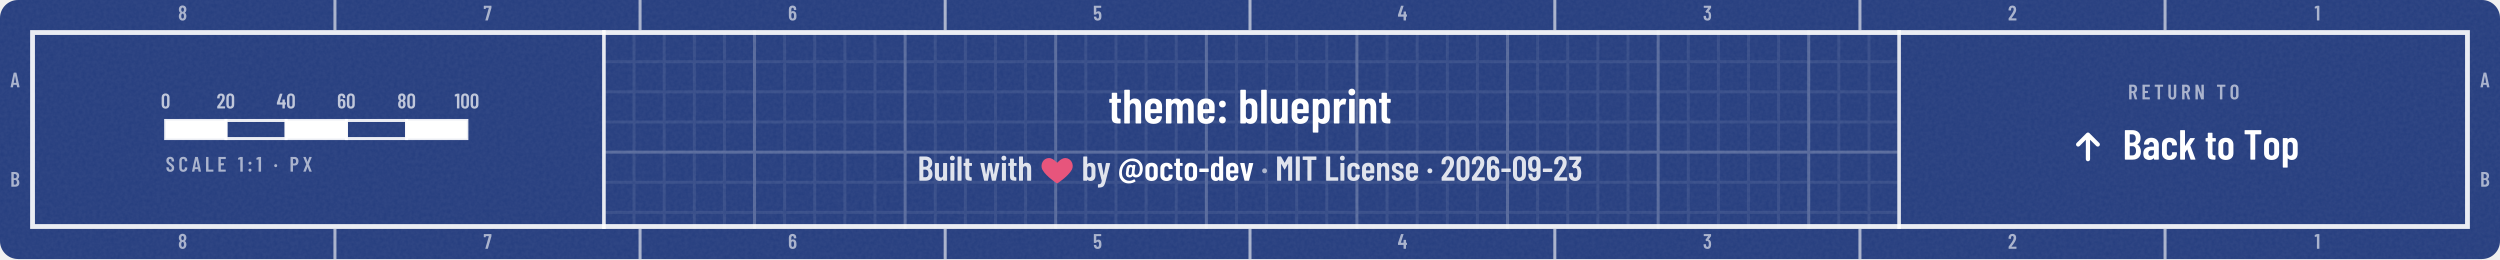
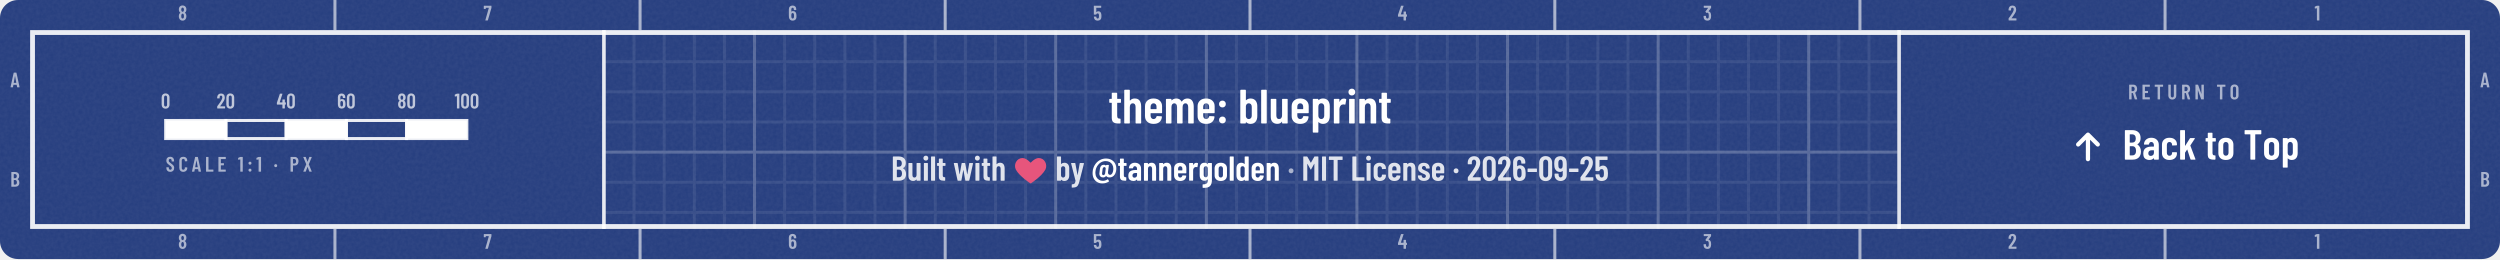
<svg xmlns="http://www.w3.org/2000/svg" width="830" height="86" viewBox="0 0 830 86" role="img" aria-labelledby="t d">
  <defs>
    <clipPath id="kc1">
      <rect x="0" y="0" width="830" height="86" rx="6" />
    </clipPath>
    <filter id="kn2" x="0" y="0" width="100%" height="100%">
      <feTurbulence type="fractalNoise" baseFrequency=".85" numOctaves="2" stitchTiles="stitch" />
      <feColorMatrix values="0 0 0 0 1 0 0 0 0 1 0 0 0 0 1 0 0 0 0.06 0" />
    </filter>
    <pattern id="kp3" width="10" height="10" patternUnits="userSpaceOnUse">
      <path d="M10 .5H.5V10" fill="none" stroke="#FFFFFF" stroke-opacity="0.075" />
    </pattern>
    <pattern id="kp4" width="50" height="50" patternUnits="userSpaceOnUse">
      <path d="M50 .5H.5V50" fill="none" stroke="#FFFFFF" stroke-opacity="0.16" />
    </pattern>
    <clipPath id="kc5">
      <path clip-rule="evenodd" d="M10 10h810v66h-810zM10 10h190v66h-190zM630 10h190v66h-190z" />
    </clipPath>
    <path id="m45" d="M27 263V339Q27 344 30 348Q34 351 39 351H286Q291 351 294 348Q298 344 298 339V263Q298 258 294 254Q291 251 286 251H39Q34 251 30 254Q27 258 27 263Z" />
    <path id="m48" d="M38 183V517Q38 604 89 658Q140 711 224 711Q309 711 360 658Q412 604 412 517V183Q412 96 360 42Q309 -11 224 -11Q140 -11 89 42Q38 96 38 183ZM296 176V524Q296 563 276 586Q257 610 224 610Q192 610 173 586Q154 563 154 524V176Q154 137 173 114Q192 90 224 90Q257 90 276 114Q296 137 296 176Z" />
    <path id="m49" d="M122 700H218Q223 700 226 696Q230 693 230 688V12Q230 7 226 4Q223 0 218 0H126Q121 0 118 4Q114 7 114 12V576Q114 578 112 580Q111 582 109 581L27 565H24Q13 565 13 576L10 643Q10 653 18 657L107 697Q114 700 122 700Z" />
    <path id="m50" d="M173 100H392Q397 100 400 96Q404 93 404 88V12Q404 7 400 4Q397 0 392 0H43Q38 0 34 4Q31 7 31 12V92Q31 101 36 107L75 160Q114 212 152 266Q189 320 215 363Q273 459 273 522Q273 562 256 585Q238 608 209 608Q180 608 163 586Q146 563 147 526V487Q147 482 144 478Q140 475 135 475H41Q36 475 32 478Q29 482 29 487V530Q33 610 84 659Q134 708 214 708Q293 708 342 656Q390 605 390 521Q390 471 373 422Q356 373 319 317Q294 277 260 229Q225 181 214 166Q184 126 170 106Q168 104 169 102Q170 100 173 100Z" />
    <path id="m51" d="M387 218Q387 169 380 134Q368 66 326 29Q283 -8 210 -8Q134 -8 86 32Q38 73 32 143Q30 165 28 207Q28 219 40 219H132Q144 219 144 207Q146 173 148 156Q153 125 169 108Q185 92 210 92Q234 92 250 108Q266 123 271 152Q276 182 276 230Q276 281 269 315Q263 341 248 355Q233 369 210 369Q195 369 183 360Q177 356 174 356Q172 356 166 360L119 408Q115 412 115 417Q115 421 118 425L243 595Q245 597 244 599Q242 601 239 601H49Q44 601 40 604Q37 608 37 613V688Q37 693 40 696Q44 700 49 700H373Q378 700 382 696Q385 693 385 688V609Q385 602 380 594L266 438Q262 432 268 431Q309 426 338 392Q368 358 378 307Q387 267 387 218Z" />
    <path id="m52" d="M443 275V194Q443 189 440 186Q436 182 431 182H401Q396 182 396 177V12Q396 7 392 4Q389 0 384 0H292Q287 0 284 4Q280 7 280 12V177Q280 182 275 182H29Q24 182 20 186Q17 189 17 194V259Q17 268 19 274L158 690Q161 700 171 700H271Q277 700 280 696Q283 693 281 686L153 293Q152 287 157 287H275Q280 287 280 292V412Q280 417 284 420Q287 424 292 424H384Q389 424 392 420Q396 417 396 412V292Q396 287 401 287H431Q436 287 440 284Q443 280 443 275Z" />
    <path id="m53" d="M400 216Q400 175 396 146Q391 72 344 32Q297 -8 219 -8Q145 -8 99 30Q53 68 43 144L40 172Q40 184 52 184H144Q156 184 157 172Q157 166 159 154Q171 92 219 92Q244 92 260 108Q275 124 280 153Q284 178 284 217Q284 254 278 281Q273 307 258 322Q242 336 219 336Q171 336 157 290Q154 279 144 279H51Q46 279 42 282Q39 286 39 291V688Q39 693 42 696Q46 700 51 700H377Q382 700 386 696Q389 693 389 688V612Q389 607 386 604Q382 600 377 600H160Q155 600 155 595V400Q155 397 157 396Q159 396 161 398Q178 416 202 426Q227 437 254 437Q314 437 350 398Q387 360 394 290Q400 259 400 216Z" />
    <path id="m54" d="M401 216Q401 193 399 151Q394 75 346 34Q299 -8 221 -8Q147 -8 101 30Q55 69 46 144Q40 171 40 207L39 532Q39 613 88 660Q138 708 219 708Q295 708 343 660Q391 612 391 532V507Q391 502 388 498Q384 495 379 495H287Q282 495 278 498Q275 502 275 507V526Q275 560 258 582Q242 605 219 605Q191 605 174 583Q156 561 156 526V423Q156 420 158 419Q160 418 162 420Q191 447 234 447Q303 447 346 403Q389 359 396 286Q401 253 401 216ZM284 224Q284 250 279 295Q267 353 220 353Q196 353 180 338Q165 322 160 292Q156 257 156 224Q156 195 159 157Q164 125 180 108Q195 91 220 91Q245 91 260 109Q276 127 281 160Q284 196 284 224Z" />
    <path id="m55" d="M90 13 255 594Q257 600 251 600H116Q111 600 111 595V559Q111 554 108 550Q104 547 99 547H28Q23 547 20 550Q16 554 16 559L17 688Q17 693 20 696Q24 700 29 700H368Q373 700 376 696Q380 693 380 688V607Q380 603 378 593L211 10Q208 0 197 0H100Q87 0 90 13Z" />
    <path id="m56" d="M325 364Q358 345 375 306Q396 259 396 200Q396 147 380 107Q360 53 318 22Q275 -8 216 -8Q158 -8 116 22Q73 52 53 106Q38 148 38 200Q38 259 56 301Q71 341 109 363Q113 366 109 369Q76 390 58 427Q38 470 38 523Q38 581 58 620Q78 664 120 688Q161 712 216 712Q270 712 312 688Q353 665 374 621Q396 579 396 523Q396 471 376 429Q358 392 325 371Q319 367 325 364ZM159 559Q152 541 152 513Q152 483 162 456Q169 435 183 423Q197 411 216 411Q237 411 252 424Q266 436 273 459Q281 483 281 513Q281 547 271 568Q264 589 250 600Q236 612 216 612Q198 612 184 602Q171 591 164 573ZM281 206Q281 244 272 271Q266 295 252 308Q237 322 216 322Q195 322 180 308Q166 294 160 268Q152 242 152 208Q152 177 158 151Q163 123 178 108Q194 92 216 92Q239 92 255 108Q271 124 276 153Q281 180 281 206Z" />
    <path id="m57" d="M384 168Q384 87 334 40Q285 -8 204 -8Q128 -8 80 40Q32 88 32 168V193Q32 198 36 202Q39 205 44 205H136Q141 205 144 202Q148 198 148 193V174Q148 140 164 118Q181 95 204 95Q232 95 250 117Q267 139 267 174V276Q267 279 265 280Q263 281 261 279Q232 253 189 253Q120 253 77 297Q34 341 27 414Q22 447 22 484Q22 518 25 549Q29 625 76 666Q124 708 203 708Q276 708 322 670Q368 631 378 556Q383 526 383 493ZM267 476Q267 506 264 543Q253 609 204 609Q179 609 163 591Q147 573 142 540Q140 516 140 476Q140 439 145 405Q150 377 166 362Q181 347 204 347Q228 347 244 362Q259 378 263 408Q267 443 267 476Z" />
    <path id="m58" d="M57 404Q57 435 77 455Q97 475 128 475Q159 475 178 455Q198 435 198 404Q198 373 178 353Q158 333 128 333Q97 333 77 353Q57 373 57 404ZM57 73Q57 104 77 124Q97 144 128 144Q159 144 178 124Q198 104 198 73Q198 42 178 22Q158 2 128 2Q97 2 77 22Q57 42 57 73Z" />
    <path id="m64" d="M722 352Q722 327 719 301Q706 204 655 150Q604 95 529 95Q465 95 431 135Q427 138 424 134Q409 113 387 104Q365 94 343 94Q292 94 262 124Q233 154 233 201Q233 218 238 250L242 283Q244 307 250 347Q268 461 367 461Q380 461 394 456Q409 451 421 440Q428 435 428 442V444Q429 455 441 455H497Q509 455 508 442L484 258Q483 252 483 240Q483 206 499 188Q515 170 541 170Q577 170 602 206Q626 243 634 303Q637 326 637 346Q637 413 609 463Q581 513 530 540Q480 567 414 567Q342 567 279 530Q216 492 174 426Q132 359 122 275Q119 251 119 229Q119 156 149 104Q179 51 228 24Q277 -3 333 -3Q408 -3 468 39Q473 42 476 42Q482 42 485 36L511 -6Q513 -9 513 -14Q513 -19 508 -23Q472 -48 424 -63Q375 -78 319 -78Q239 -78 175 -42Q111 -5 74 62Q38 130 38 221Q38 253 42 280Q55 384 109 466Q163 549 246 595Q328 641 422 641Q510 641 578 605Q646 569 684 504Q722 438 722 352ZM400 212 403 233 404 243 414 326 416 343Q419 365 408 379Q398 393 379 393Q360 393 346 379Q332 365 329 343L326 322Q320 283 320 276L312 212Q311 188 321 174Q331 161 350 161Q369 161 382 175Q396 189 400 212Z" />
    <path id="m65" d="M325 11 306 116Q306 121 300 121H154Q148 121 148 116L129 11Q128 0 116 0H25Q11 0 14 13L162 689Q164 700 175 700H281Q292 700 294 689L442 13V9Q442 0 431 0H338Q326 0 325 11ZM171 212H282Q288 212 287 217L229 533Q228 536 226 536Q224 536 223 533L166 217Q165 212 171 212Z" />
    <path id="m66" d="M242 0H66Q61 0 58 4Q54 7 54 12V688Q54 693 58 696Q61 700 66 700H224Q319 700 373 652Q427 604 427 512Q427 409 354 365Q349 362 352 359Q391 334 413 292Q435 250 435 192Q435 100 382 50Q328 0 242 0ZM170 595V409Q170 404 175 404H226Q267 404 290 429Q313 454 313 500Q313 548 290 574Q267 600 226 600H175Q170 600 170 595ZM319 208Q319 260 296 290Q273 319 233 319H175Q170 319 170 314V106Q170 101 175 101H233Q273 101 296 129Q319 157 319 208Z" />
    <path id="m67" d="M42 180V521Q42 607 94 658Q145 708 230 708Q316 708 368 658Q420 607 420 521V509Q420 504 416 500Q413 496 408 496L315 492Q303 492 303 504V529Q303 564 283 586Q263 608 230 608Q198 608 178 586Q158 564 158 529V171Q158 136 178 114Q198 92 230 92Q263 92 283 114Q303 136 303 171V196Q303 201 306 204Q310 208 315 208L408 204Q413 204 416 200Q420 197 420 192V180Q420 95 368 44Q316 -8 230 -8Q145 -8 94 44Q42 95 42 180Z" />
    <path id="m69" d="M391 600H175Q170 600 170 595V406Q170 401 175 401H303Q308 401 312 398Q315 394 315 389V312Q315 307 312 304Q308 300 303 300H175Q170 300 170 295V105Q170 100 175 100H391Q396 100 400 96Q403 93 403 88V12Q403 7 400 4Q396 0 391 0H66Q61 0 58 4Q54 7 54 12V688Q54 693 58 696Q61 700 66 700H391Q396 700 400 696Q403 693 403 688V612Q403 607 400 604Q396 600 391 600Z" />
    <path id="m73" d="M54 12V688Q54 693 58 696Q61 700 66 700H158Q163 700 166 696Q170 693 170 688V12Q170 7 166 4Q163 0 158 0H66Q61 0 58 4Q54 7 54 12Z" />
    <path id="m76" d="M54 12V688Q54 693 58 696Q61 700 66 700H158Q163 700 166 696Q170 693 170 688V105Q170 100 175 100H391Q396 100 400 96Q403 93 403 88V12Q403 7 400 4Q396 0 391 0H66Q61 0 58 4Q54 7 54 12Z" />
    <path id="m77" d="M383 700H475Q480 700 484 696Q487 693 487 688V12Q487 7 484 4Q480 0 475 0H383Q378 0 374 4Q371 7 371 12V484Q371 488 369 488Q367 488 365 485L278 327Q273 319 269 319Q265 319 260 327L173 485Q171 488 169 488Q167 488 167 484V12Q167 7 164 4Q160 0 155 0H63Q58 0 54 4Q51 7 51 12V688Q51 693 54 696Q58 700 63 700H155Q165 700 170 692L267 521Q270 517 273 521L368 692Q373 700 383 700Z" />
    <path id="m78" d="M350 700H441Q446 700 450 696Q453 693 453 688V12Q453 7 450 4Q446 0 441 0H336Q326 0 323 10L174 434Q173 437 170 436Q168 436 168 433L169 12Q169 7 166 4Q162 0 157 0H66Q61 0 58 4Q54 7 54 12V688Q54 693 58 696Q61 700 66 700H169Q179 700 182 690L332 269Q333 266 336 266Q338 267 338 270V688Q338 693 342 696Q345 700 350 700Z" />
    <path id="m79" d="M42 182V518Q42 604 94 656Q147 708 233 708Q319 708 372 656Q425 604 425 518V182Q425 96 372 44Q319 -8 233 -8Q147 -8 94 44Q42 96 42 182ZM309 177V523Q309 561 288 584Q267 608 233 608Q199 608 178 584Q158 561 158 523V177Q158 139 178 116Q199 92 233 92Q267 92 288 116Q309 139 309 177Z" />
    <path id="m80" d="M432 495Q432 405 384 350Q337 295 259 295H174Q169 295 169 290V12Q169 7 166 4Q162 0 157 0H65Q60 0 56 4Q53 7 53 12V689Q53 694 56 698Q60 701 65 701H253Q306 701 346 675Q387 649 410 602Q432 555 432 495ZM316 492Q316 542 294 572Q271 601 234 601H174Q169 601 169 596V391Q169 386 174 386H234Q271 386 294 414Q316 443 316 492Z" />
    <path id="m82" d="M318 10 233 297Q231 301 228 301H175Q170 301 170 296V12Q170 7 166 4Q163 0 158 0H66Q61 0 58 4Q54 7 54 12V688Q54 693 58 696Q61 700 66 700H254Q307 700 348 674Q388 649 410 602Q433 556 433 496Q433 434 409 389Q385 344 342 321Q338 320 339 315L437 14Q438 12 438 9Q438 0 427 0H331Q321 0 318 10ZM170 595V396Q170 391 175 391H236Q272 391 294 419Q317 447 317 495Q317 543 294 572Q272 600 236 600H175Q170 600 170 595Z" />
    <path id="m83" d="M34 173V199Q34 204 38 208Q41 211 46 211H137Q142 211 146 208Q149 204 149 199V179Q149 140 168 116Q188 92 219 92Q250 92 270 114Q290 137 290 174Q290 200 279 219Q268 238 248 255Q228 272 184 304Q134 340 104 368Q73 396 52 436Q32 475 32 527Q32 610 82 659Q132 708 214 708Q297 708 348 656Q399 605 399 520V496Q399 491 396 488Q392 484 387 484H297Q292 484 288 488Q285 491 285 496V522Q285 561 266 584Q246 608 214 608Q184 608 165 586Q146 565 146 527Q146 491 166 466Q187 441 247 397Q308 352 339 324Q370 295 387 261Q404 227 404 180Q404 95 353 44Q302 -8 219 -8Q136 -8 85 42Q34 92 34 173Z" />
    <path id="m84" d="M425 688V612Q425 607 422 604Q418 600 413 600H286Q281 600 281 595V12Q281 7 278 4Q274 0 269 0H177Q172 0 168 4Q165 7 165 12V595Q165 600 160 600H40Q35 600 32 604Q28 607 28 612V688Q28 693 32 696Q35 700 40 700H413Q418 700 422 696Q425 693 425 688Z" />
    <path id="m85" d="M50 194V688Q50 693 54 696Q57 700 62 700H154Q159 700 162 696Q166 693 166 688V182Q166 142 186 117Q206 92 239 92Q272 92 292 117Q312 142 312 182V688Q312 693 316 696Q319 700 324 700H416Q421 700 424 696Q428 693 428 688V194Q428 103 376 48Q324 -8 239 -8Q153 -8 102 48Q50 103 50 194Z" />
    <path id="m88" d="M31 14 168 347Q169 350 168 353L31 686Q30 688 30 692Q30 700 40 700H135Q145 700 148 690L228 473Q229 470 231 470Q233 470 234 473L313 690Q316 700 326 700H420Q427 700 429 696Q431 692 429 686L292 353Q291 350 292 347L429 14Q430 12 430 8Q430 0 420 0H327Q316 0 313 10L234 226Q233 229 231 229Q229 229 228 226L148 10Q145 0 134 0H40Q33 0 31 4Q29 8 31 14Z" />
    <path id="m97" d="M397 352V12Q397 7 394 4Q390 0 385 0H293Q288 0 284 4Q281 7 281 12V31Q281 34 279 35Q277 36 275 33Q240 -8 173 -8Q116 -8 72 24Q29 57 29 143Q29 233 82 271Q134 309 224 309H276Q281 309 281 314V340Q281 376 263 398Q245 419 218 419Q197 419 183 406Q169 392 166 369Q165 357 153 357H56Q44 357 45 369Q50 437 98 478Q147 519 220 519Q299 519 348 473Q397 427 397 352ZM281 160V217Q281 222 276 222H224Q190 222 169 204Q148 185 148 150Q148 119 164 104Q180 88 205 88Q235 88 258 107Q281 126 281 160Z" />
    <path id="m98" d="M399 357V154Q399 80 362 36Q325 -8 258 -8Q204 -8 168 27Q166 29 164 28Q162 27 162 24V12Q162 7 158 4Q155 0 150 0H58Q53 0 50 4Q46 7 46 12V688Q46 693 50 696Q53 700 58 700H150Q155 700 158 696Q162 693 162 688V486Q162 483 164 482Q167 482 170 486Q189 503 212 511Q236 519 258 519Q324 519 362 476Q399 433 399 357ZM222 419Q198 419 182 404Q166 388 162 362V149Q166 123 182 108Q198 92 222 92Q250 92 267 112Q284 131 284 163V348Q284 380 267 400Q250 419 222 419Z" />
    <path id="m99" d="M38 155V357Q38 430 86 474Q133 519 215 519Q297 519 345 476Q393 432 393 365V351Q393 346 390 342Q386 339 381 339L289 335Q277 335 277 347V357Q277 382 260 400Q242 419 215 419Q188 419 171 399Q154 379 154 348V163Q154 132 171 112Q188 92 215 92Q242 92 260 110Q277 129 277 155V165Q277 170 280 174Q284 177 289 177L381 176Q386 176 390 172Q393 169 393 164V146Q393 77 345 34Q297 -8 215 -8Q133 -8 86 36Q38 80 38 155Z" />
    <path id="m100" d="M287 700H379Q384 700 388 696Q391 693 391 688V12Q391 7 388 4Q384 0 379 0H287Q282 0 278 4Q275 7 275 12V24Q275 27 273 28Q271 29 269 27Q233 -8 179 -8Q112 -8 75 36Q38 80 38 154V357Q38 433 76 476Q113 519 179 519Q202 519 226 510Q250 502 269 483Q271 481 273 482Q275 483 275 486V688Q275 693 278 696Q282 700 287 700ZM275 149V362Q271 388 255 404Q239 419 215 419Q187 419 170 400Q153 380 153 348V163Q153 131 170 112Q187 92 215 92Q239 92 255 108Q271 123 275 149Z" />
    <path id="m101" d="M380 213H159Q154 213 154 208V163Q154 132 171 112Q188 92 215 92Q238 92 254 106Q271 121 276 144Q279 154 289 154L378 150Q383 150 386 146Q390 143 389 137Q382 67 338 30Q294 -8 215 -8Q133 -8 86 36Q38 79 38 154V357Q38 430 86 474Q133 519 215 519Q297 519 344 474Q392 430 392 357V225Q392 220 388 216Q385 213 380 213ZM154 348V303Q154 298 159 298H272Q277 298 277 303V348Q277 380 260 400Q243 419 215 419Q188 419 171 399Q154 379 154 348Z" />
+     <path id="m103" d="M287 511H379Q384 511 388 508Q391 504 391 499V19Q391 -89 342 -148Q293 -206 167 -206Q145 -206 134 -205Q122 -204 122 -192V-115Q122 -102 135 -104Q192 -105 222 -90Q253 -75 264 -46Q275 -17 275 30V41Q275 44 273 44Q271 45 269 42Q236 -1 175 -1Q108 -1 73 42Q38 86 38 161V357Q38 434 74 476Q109 519 175 519Q236 519 269 476Q271 473 273 474Q275 474 275 477V499Q275 504 278 508Q282 511 287 511ZM275 169V348Q275 380 258 400Q242 419 215 419Q188 419 171 399Q154 379 154 348V169Q154 138 171 118Q188 99 215 99Q242 99 258 118Q275 138 275 169Z" />
    <path id="m104" d="M397 352V12Q397 7 394 4Q390 0 385 0H293Q288 0 284 4Q281 7 281 12V343Q281 379 266 399Q251 419 223 419Q194 419 178 398Q162 377 162 340V12Q162 7 158 4Q155 0 150 0H58Q53 0 50 4Q46 7 46 12V688Q46 693 50 696Q53 700 58 700H150Q155 700 158 696Q162 693 162 688V479Q162 476 164 476Q167 475 170 479Q204 519 265 519Q330 519 364 476Q397 432 397 352Z" />
    <path id="m105" d="M36 652Q36 683 56 703Q76 723 107 723Q138 723 158 703Q177 683 177 652Q177 621 157 601Q137 581 107 581Q76 581 56 601Q36 621 36 652ZM50 12V499Q50 504 54 508Q57 511 62 511H154Q159 511 162 508Q166 504 166 499V12Q166 7 162 4Q159 0 154 0H62Q57 0 54 4Q50 7 50 12Z" />
    <path id="m107" d="M46 12V688Q46 693 50 696Q53 700 58 700H150Q155 700 158 696Q162 693 162 688V332Q162 328 164 328Q166 328 168 331L277 503Q281 511 291 511H387Q394 511 396 506Q398 502 394 496L290 339Q288 335 289 332L409 14Q410 12 410 9Q410 0 399 0H304Q294 0 291 10L217 236Q216 239 214 240Q212 240 211 237L164 167Q162 163 162 161V12Q162 7 158 4Q155 0 150 0H58Q53 0 50 4Q46 7 46 12Z" />
    <path id="m108" d="M42 12V688Q42 693 46 696Q49 700 54 700H146Q151 700 154 696Q158 693 158 688V12Q158 7 154 4Q151 0 146 0H54Q49 0 46 4Q42 7 42 12Z" />
    <path id="m109" d="M623 347V12Q623 7 620 4Q616 0 611 0H520Q515 0 512 4Q508 7 508 12V339Q508 377 493 398Q478 419 452 419Q424 419 408 398Q392 377 392 340V12Q392 7 388 4Q385 0 380 0H289Q284 0 280 4Q277 7 277 12V339Q277 377 262 398Q246 419 221 419Q193 419 177 398Q161 377 161 340V12Q161 7 158 4Q154 0 149 0H58Q53 0 50 4Q46 7 46 12V499Q46 504 50 508Q53 511 58 511H149Q154 511 158 508Q161 504 161 499V483Q161 480 163 479Q165 478 167 481Q187 501 212 510Q237 519 261 519Q335 519 370 456Q373 452 379 459Q399 491 430 505Q460 519 491 519Q556 519 590 474Q623 428 623 347Z" />
    <path id="m110" d="M397 352V12Q397 7 394 4Q390 0 385 0H293Q288 0 284 4Q281 7 281 12V343Q281 379 266 399Q251 419 223 419Q194 419 178 398Q162 377 162 340V12Q162 7 158 4Q155 0 150 0H58Q53 0 50 4Q46 7 46 12V499Q46 504 50 508Q53 511 58 511H150Q155 511 158 508Q162 504 162 499V479Q162 476 164 476Q167 475 170 479Q204 519 265 519Q330 519 364 476Q397 432 397 352Z" />
    <path id="m111" d="M38 155V356Q38 430 86 474Q134 519 216 519Q299 519 347 474Q395 430 395 356V155Q395 80 348 36Q300 -8 216 -8Q133 -8 86 36Q38 80 38 155ZM279 164V348Q279 379 262 399Q244 419 216 419Q188 419 171 400Q154 380 154 348V164Q154 132 171 112Q188 93 216 93Q244 93 262 112Q279 132 279 164Z" />
    <path id="m112" d="M403 357V155Q403 78 366 35Q329 -8 262 -8Q239 -8 215 0Q191 9 172 28Q170 30 168 29Q166 28 166 25V-177Q166 -182 162 -186Q159 -189 154 -189H62Q57 -189 54 -186Q50 -182 50 -177V499Q50 504 54 508Q57 511 62 511H154Q159 511 162 508Q166 504 166 499V487Q166 484 168 484Q171 483 174 487Q209 519 262 519Q329 519 366 476Q403 432 403 357ZM226 420Q199 420 182 400Q166 380 166 348V163Q166 131 182 112Q199 92 226 92Q254 92 271 112Q288 131 288 163V348Q288 380 271 400Q254 420 226 420Z" />
    <path id="m114" d="M297 507Q305 502 303 492L287 399Q286 387 273 392Q259 396 247 396Q235 396 225 393Q197 389 180 362Q162 334 162 296V13Q162 8 158 4Q155 1 150 1H58Q53 1 50 4Q46 8 46 13V499Q46 504 50 508Q53 511 58 511H150Q155 511 158 508Q162 504 162 499V453Q162 449 164 448Q166 448 167 452Q194 517 255 517Q282 517 297 507Z" />
    <path id="m115" d="M30 135V142Q30 147 34 150Q37 154 42 154H128Q133 154 136 150Q140 147 140 142V137Q140 113 158 97Q177 81 204 81Q230 81 245 96Q260 111 260 134Q260 154 247 168Q234 181 219 188Q204 195 165 211Q108 233 72 267Q35 301 35 368Q35 438 80 478Q124 517 200 517Q278 517 324 476Q369 434 369 364Q369 359 366 356Q362 352 357 352H273Q268 352 264 356Q261 359 261 364V370Q261 394 244 410Q228 426 203 426Q177 426 162 410Q146 393 146 370Q146 351 158 338Q170 325 185 318Q200 310 235 295Q277 278 306 262Q334 245 356 214Q377 184 377 139Q377 72 330 33Q283 -6 203 -6Q124 -6 77 32Q30 70 30 135Z" />
    <path id="m116" d="M248 429H186Q181 429 181 424V162Q181 127 194 114Q207 100 233 101H240Q245 101 248 98Q252 94 252 89V12Q252 7 248 4Q245 0 240 0H206Q138 0 104 25Q69 50 69 119V424Q69 429 64 429H29Q24 429 20 432Q17 436 17 441V499Q17 504 20 508Q24 511 29 511H64Q69 511 69 516V626Q69 631 72 634Q76 638 81 638H169Q174 638 178 634Q181 631 181 626V516Q181 511 186 511H248Q253 511 256 508Q260 504 260 499V441Q260 436 256 432Q253 429 248 429Z" />
    <path id="m117" d="M289 511H381Q386 511 390 508Q393 504 393 499V12Q393 7 390 4Q386 0 381 0H289Q284 0 280 4Q277 7 277 12V34Q277 37 275 38Q273 39 271 36Q242 -7 178 -7Q117 -7 80 30Q42 66 42 142V499Q42 504 46 508Q49 511 54 511H146Q151 511 154 508Q158 504 158 499V167Q158 92 216 92Q245 92 261 114Q277 135 277 172V499Q277 504 280 508Q284 511 289 511Z" />
-     <path id="m118" d="M141 10 19 499V503Q19 512 30 512H132Q144 512 145 501L205 190Q206 187 208 187Q210 187 211 190L270 501Q271 512 283 512L385 510Q399 510 396 497L275 10Q272 0 261 0H155Q144 0 141 10Z" />
    <path id="m119" d="M126 11 19 499V503Q19 512 30 512H118Q130 512 131 501L183 190Q184 187 186 187Q188 187 189 190L244 501Q245 512 257 512H335Q347 512 348 501L404 189Q405 186 407 186Q409 186 410 189L463 501Q464 512 476 512L563 510Q576 510 573 497L466 11Q464 0 453 0H363Q351 0 350 11L297 303Q296 306 294 306Q292 306 291 303L239 11Q238 0 226 0H139Q128 0 126 11Z" />
    <path id="m121" d="M34 -187V-115Q34 -110 37 -106Q40 -103 44 -103Q77 -102 96 -94Q115 -87 126 -66Q138 -44 143 -3L142 3L16 499V503Q16 512 27 512H125Q137 512 138 501L199 170Q200 167 202 167Q204 167 205 170L264 501Q265 512 277 512L376 510Q390 510 387 497L253 -28Q234 -99 213 -134Q192 -169 154 -184Q116 -199 45 -199H40Q38 -199 36 -196Q34 -192 34 -187Z" />
    <path id="m183" d="M37 286Q37 317 57 337Q77 357 108 357Q139 357 158 337Q178 317 178 286Q178 255 158 235Q138 215 108 215Q77 215 57 235Q37 255 37 286Z" />
  </defs>
  <rect y="0" width="830" height="86" rx="6" fill="#253D7E" />
  <rect y="0" width="830" height="86" clip-path="url(#kc1)" filter="url(#kn2)" />
  <g clip-path="url(#kc5)">
    <rect y="0" width="830" height="86" fill="url(#kp3)" />
    <rect y="0" width="830" height="86" fill="url(#kp4)" />
  </g>
  <rect x="10.8" y="10.8" width="808.4" height="64.4" fill="none" stroke="#FFFFFF" stroke-opacity="0.9" stroke-width="1.6" />
  <path d="M111.2 0V10M111.2 76V86M212.5 0V10M212.5 76V86M313.8 0V10M313.8 76V86M415 0V10M415 76V86M516.2 0V10M516.2 76V86M617.5 0V10M617.5 76V86M718.8 0V10M718.8 76V86" stroke="#FFFFFF" stroke-opacity="0.6" />
  <g transform="scale(0.007 -0.007)" fill="#FFFFFF" fill-opacity="0.6">
    <use href="#m56" x="8444" y="-971" />
    <use href="#m56" x="8444" y="-11800" />
    <use href="#m55" x="22929" y="-971" />
    <use href="#m55" x="22929" y="-11800" />
    <use href="#m54" x="37375" y="-971" />
    <use href="#m54" x="37375" y="-11800" />
    <use href="#m53" x="51840" y="-971" />
    <use href="#m53" x="51840" y="-11800" />
    <use href="#m52" x="66288" y="-971" />
    <use href="#m52" x="66288" y="-11800" />
    <use href="#m51" x="80769" y="-971" />
    <use href="#m51" x="80769" y="-11800" />
    <use href="#m50" x="95234" y="-971" />
    <use href="#m50" x="95234" y="-11800" />
    <use href="#m49" x="109774" y="-971" />
    <use href="#m49" x="109774" y="-11800" />
    <use href="#m65" x="486" y="-4143" />
    <use href="#m65" x="117629" y="-4143" />
    <use href="#m66" x="483" y="-8857" />
    <use href="#m66" x="117626" y="-8857" />
  </g>
  <path d="M200.5 10V76M630.5 10V76" stroke="#FFFFFF" stroke-opacity="0.85" stroke-width="1.2" />
  <rect x="55" y="40" width="20" height="6" fill="#FFFFFF" stroke="#FFFFFF" stroke-opacity="0.9" />
  <rect x="75" y="40" width="20" height="6" fill="none" stroke="#FFFFFF" stroke-opacity="0.9" />
  <rect x="95" y="40" width="20" height="6" fill="#FFFFFF" stroke="#FFFFFF" stroke-opacity="0.9" />
  <rect x="115" y="40" width="20" height="6" fill="none" stroke="#FFFFFF" stroke-opacity="0.9" />
  <rect x="135" y="40" width="20" height="6" fill="#FFFFFF" stroke="#FFFFFF" stroke-opacity="0.9" />
  <g transform="translate(53.4 36) scale(0.007 -0.007)" fill="#FFFFFF" fill-opacity="0.7">
    <use href="#m48" x="0" />
  </g>
  <g transform="translate(71.9 36) scale(0.007 -0.007)" fill="#FFFFFF" fill-opacity="0.7">
    <use href="#m50" x="0" />
    <use href="#m48" x="425" />
  </g>
  <g transform="translate(91.8 36) scale(0.007 -0.007)" fill="#FFFFFF" fill-opacity="0.7">
    <use href="#m52" x="0" />
    <use href="#m48" x="459" />
  </g>
  <g transform="translate(111.9 36) scale(0.007 -0.007)" fill="#FFFFFF" fill-opacity="0.7">
    <use href="#m54" x="0" />
    <use href="#m48" x="429" />
  </g>
  <g transform="translate(131.9 36) scale(0.007 -0.007)" fill="#FFFFFF" fill-opacity="0.7">
    <use href="#m56" x="0" />
    <use href="#m48" x="434" />
  </g>
  <g transform="translate(150.9 36) scale(0.007 -0.007)" fill="#FFFFFF" fill-opacity="0.7">
    <use href="#m49" x="0" />
    <use href="#m48" x="274" />
    <use href="#m48" x="724" />
  </g>
  <g transform="translate(55 57) scale(0.007 -0.007)" fill="#FFFFFF" fill-opacity="0.6">
    <use href="#m83" x="0" />
    <use href="#m67" x="605" />
    <use href="#m65" x="1234" />
    <use href="#m76" x="1861" />
    <use href="#m69" x="2448" />
    <use href="#m49" x="3426" />
    <use href="#m58" x="3871" />
    <use href="#m49" x="4294" />
    <use href="#m183" x="5111" />
    <use href="#m80" x="5869" />
    <use href="#m88" x="6498" />
  </g>
  <g transform="translate(368 41) scale(0.016 -0.016)" fill="#FFFFFF">
    <use href="#m116" x="0" />
    <use href="#m104" x="282" />
    <use href="#m101" x="721" />
    <use href="#m109" x="1147" />
    <use href="#m101" x="1812" />
    <use href="#m58" x="2238" />
    <use href="#m98" x="2690" />
    <use href="#m108" x="3127" />
    <use href="#m117" x="3326" />
    <use href="#m101" x="3764" />
    <use href="#m112" x="4190" />
    <use href="#m114" x="4631" />
    <use href="#m105" x="4944" />
    <use href="#m110" x="5159" />
    <use href="#m116" x="5598" />
  </g>
-   <g transform="translate(304.6 60) scale(0.0115 -0.0115)" fill="#FFFFFF" fill-opacity="0.85">
+   <g transform="translate(295.8 60) scale(0.0115 -0.0115)" fill="#FFFFFF" fill-opacity="0.85">
    <use href="#m66" x="0" />
    <use href="#m117" x="462" />
    <use href="#m105" x="900" />
    <use href="#m108" x="1115" />
    <use href="#m116" x="1314" />
    <use href="#m119" x="1796" />
    <use href="#m105" x="2388" />
    <use href="#m116" x="2603" />
    <use href="#m104" x="2885" />
  </g>
-   <g transform="translate(345.1 50.8) scale(0.4888)" fill="#E7557C" stroke="#E7557C" stroke-width="1.2" stroke-linejoin="round">
+   <g transform="translate(336.3 50.8) scale(0.4888)" fill="#E7557C" stroke="#E7557C" stroke-width="1.2" stroke-linejoin="round">
    <path d="M12 20s-7-4.5-9.5-9C1 8 3 4 6.5 4 9 4 12 7.5 12 7.5S15 4 17.5 4C21 4 23 8 21.5 11c-2.5 4.5-9.5 9-9.5 9z" />
  </g>
-   <g transform="translate(359.1 60) scale(0.0115 -0.0115)" fill="#FFFFFF" fill-opacity="0.85">
+   <g transform="translate(350.4 60) scale(0.0115 -0.0115)" fill="#FFFFFF" fill-opacity="0.85">
    <use href="#m98" x="0" />
    <use href="#m121" x="437" />
  </g>
-   <g transform="translate(371.1 60) scale(0.0115 -0.0115)" fill="#FFFFFF">
+   <g transform="translate(362.3 60) scale(0.0115 -0.0115)" fill="#FFFFFF">
    <use href="#m64" x="0" />
-     <use href="#m111" x="759" />
-     <use href="#m99" x="1191" />
-     <use href="#m116" x="1613" />
-     <use href="#m111" x="1895" />
-     <use href="#m45" x="2327" />
-     <use href="#m100" x="2652" />
-     <use href="#m101" x="3089" />
-     <use href="#m118" x="3515" />
-   </g>
-   <g transform="translate(418.6 60) scale(0.0115 -0.0115)" fill="#FFFFFF" fill-opacity="0.6">
+     <use href="#m116" x="759" />
+     <use href="#m97" x="1041" />
+     <use href="#m110" x="1475" />
+     <use href="#m110" x="1914" />
+     <use href="#m101" x="2353" />
+     <use href="#m114" x="2779" />
+     <use href="#m103" x="3092" />
+     <use href="#m111" x="3523" />
+     <use href="#m108" x="3955" />
+     <use href="#m100" x="4154" />
+     <use href="#m101" x="4591" />
+     <use href="#m110" x="5017" />
+   </g>
+   <g transform="translate(427.4 60) scale(0.0115 -0.0115)" fill="#FFFFFF" fill-opacity="0.6">
    <use href="#m183" x="0" />
  </g>
-   <g transform="translate(423.4 60) scale(0.0115 -0.0115)" fill="#FFFFFF" fill-opacity="0.85">
+   <g transform="translate(432.1 60) scale(0.0115 -0.0115)" fill="#FFFFFF" fill-opacity="0.85">
    <use href="#m77" x="0" />
    <use href="#m73" x="538" />
    <use href="#m84" x="762" />
    <use href="#m76" x="1414" />
    <use href="#m105" x="1829" />
    <use href="#m99" x="2044" />
    <use href="#m101" x="2466" />
    <use href="#m110" x="2892" />
    <use href="#m115" x="3331" />
    <use href="#m101" x="3729" />
    <use href="#m183" x="4355" />
    <use href="#m50" x="4770" />
    <use href="#m48" x="5195" />
    <use href="#m50" x="5645" />
    <use href="#m54" x="6070" />
    <use href="#m45" x="6499" />
    <use href="#m48" x="6824" />
    <use href="#m57" x="7274" />
    <use href="#m45" x="7697" />
    <use href="#m50" x="8022" />
-     <use href="#m51" x="8447" />
+     <use href="#m53" x="8447" />
  </g>
  <g transform="translate(706.5 33) scale(0.007 -0.007)" fill="#FFFFFF" fill-opacity="0.6">
    <use href="#m82" x="0" />
    <use href="#m69" x="632" />
    <use href="#m84" x="1239" />
    <use href="#m85" x="1862" />
    <use href="#m82" x="2512" />
    <use href="#m78" x="3144" />
    <use href="#m84" x="4194" />
    <use href="#m79" x="4817" />
  </g>
  <g transform="rotate(-90 693.2 48.5)">
    <g transform="translate(686.7 42) scale(0.5417)" fill="none" stroke="#FFFFFF" stroke-width="2.6" stroke-linecap="round" stroke-linejoin="round">
      <path d="M4 12h15M13 6l6 6-6 6" />
    </g>
  </g>
  <g transform="translate(704.7 53) scale(0.014 -0.014)" fill="#FFFFFF">
    <use href="#m66" x="0" />
    <use href="#m97" x="462" />
    <use href="#m99" x="896" />
    <use href="#m107" x="1318" />
    <use href="#m116" x="1951" />
    <use href="#m111" x="2233" />
    <use href="#m84" x="2865" />
    <use href="#m111" x="3317" />
    <use href="#m112" x="3749" />
  </g>
</svg>
